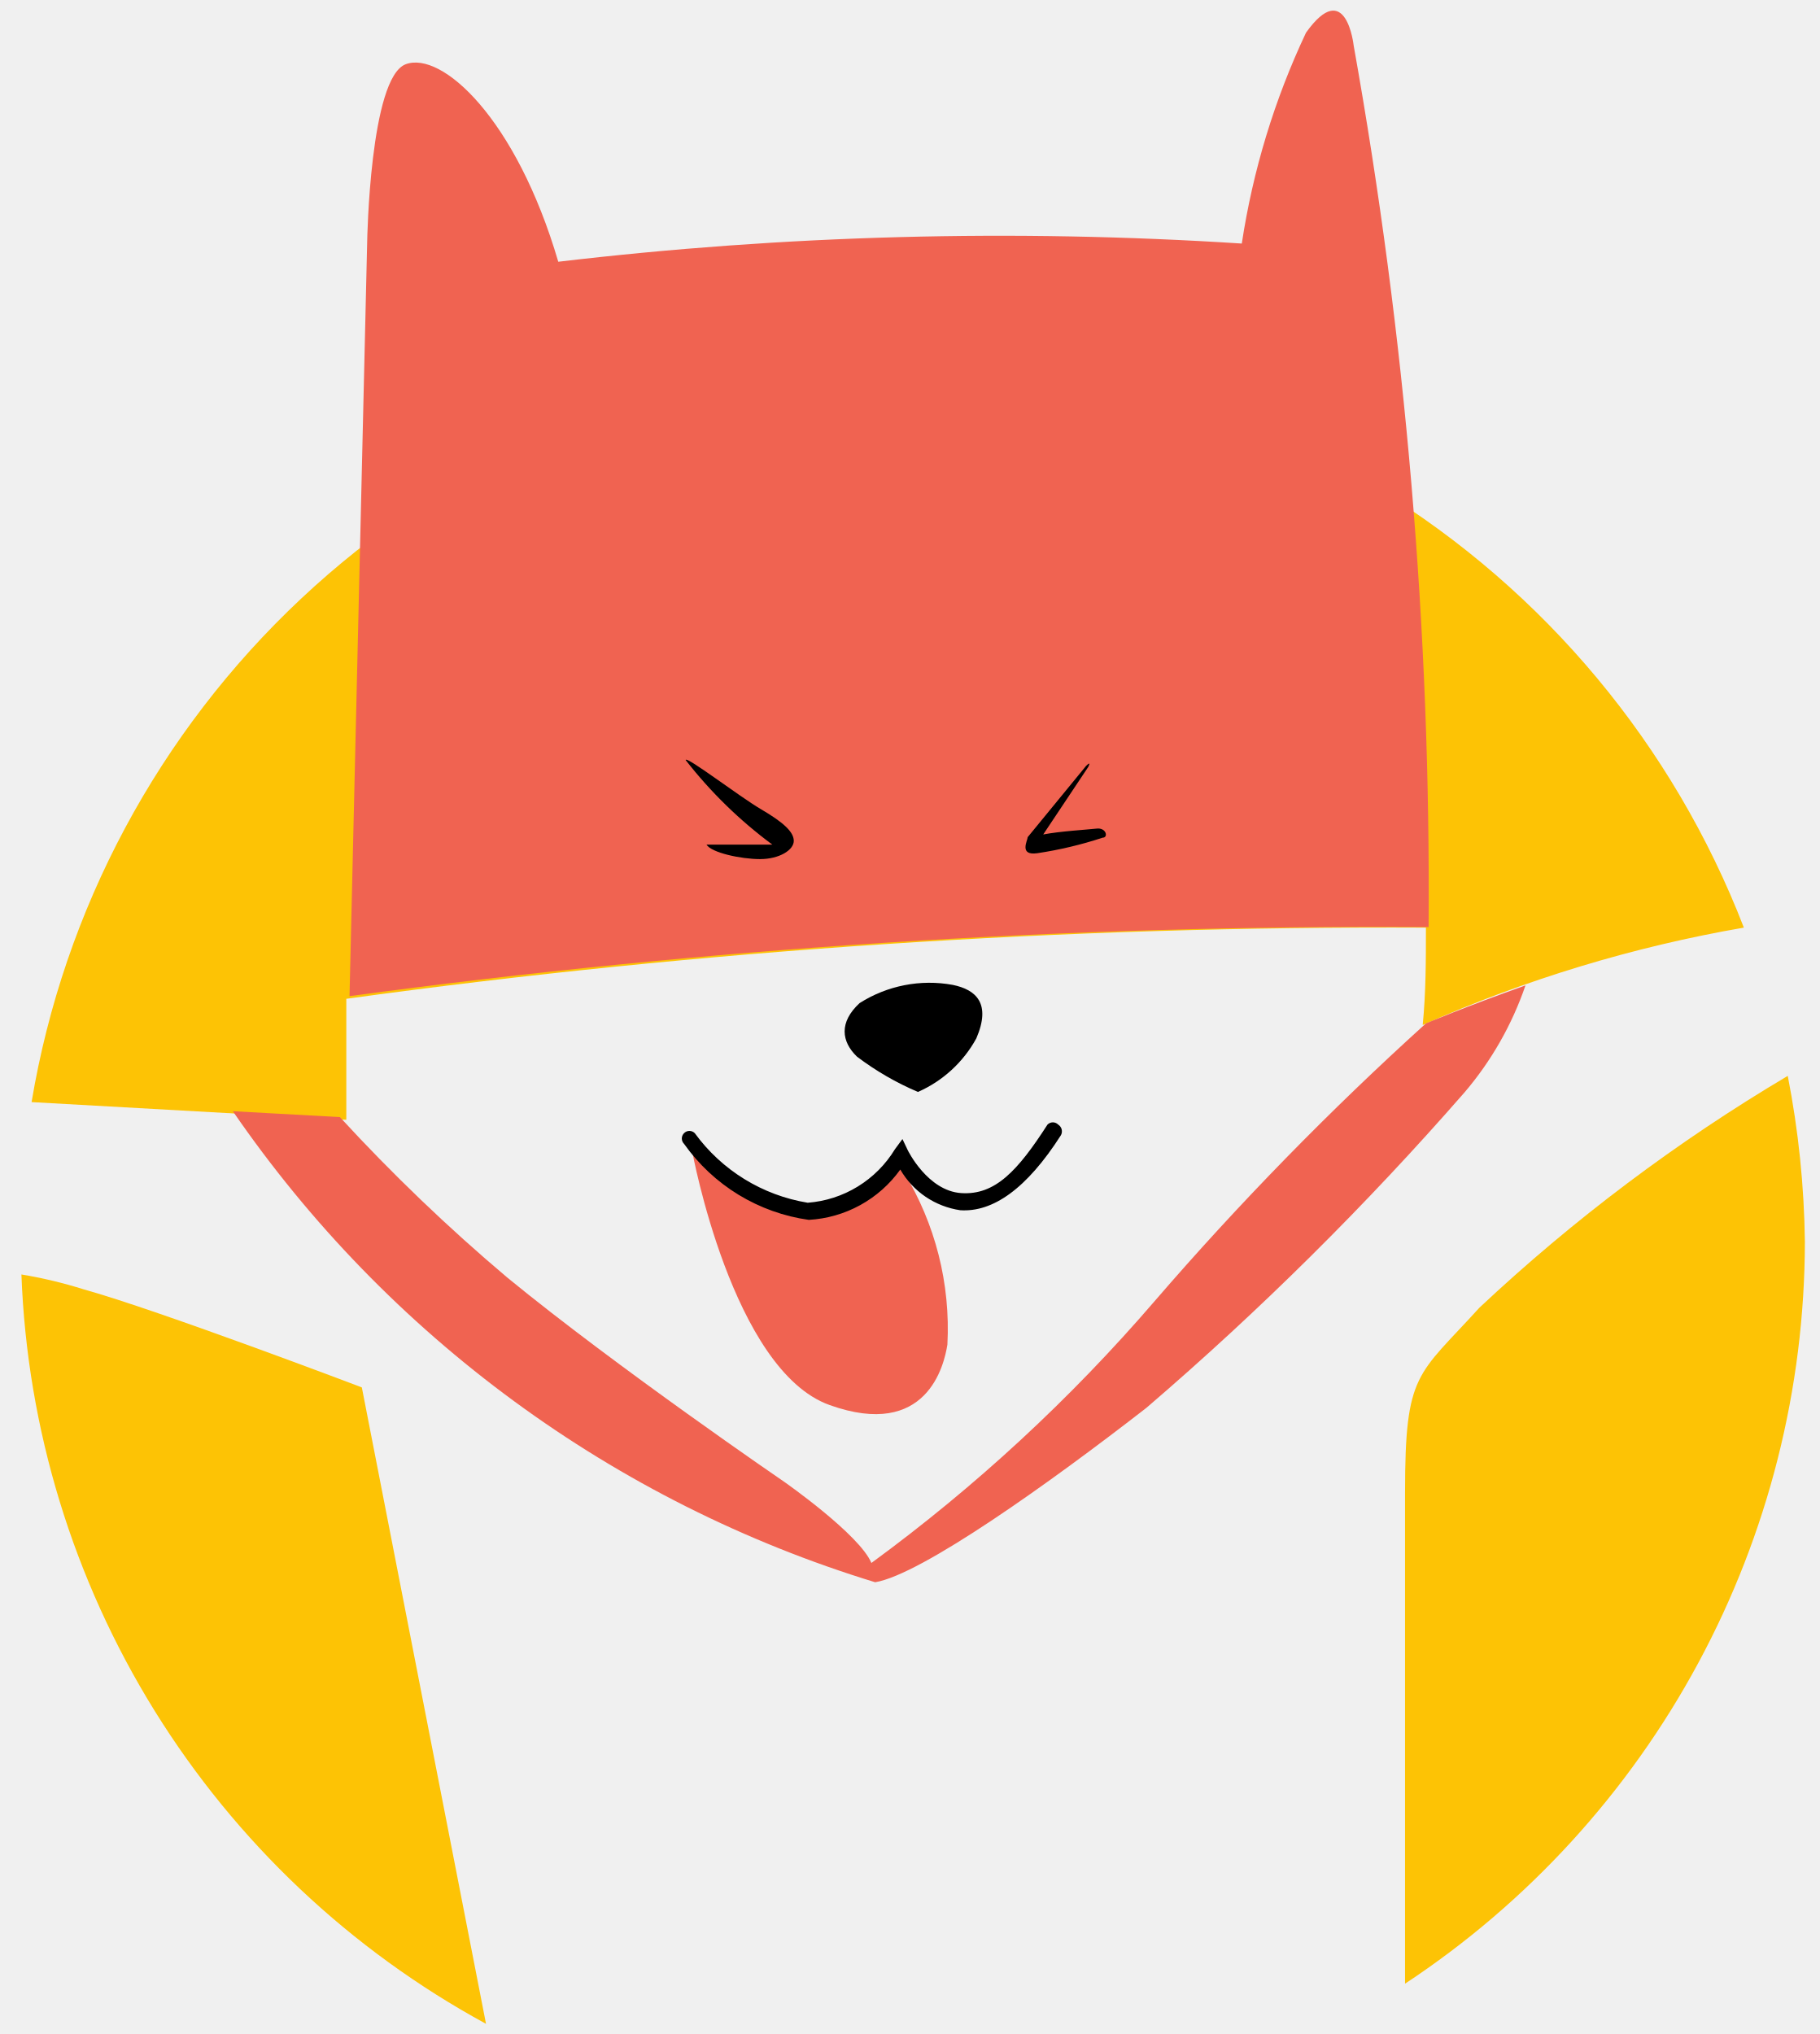
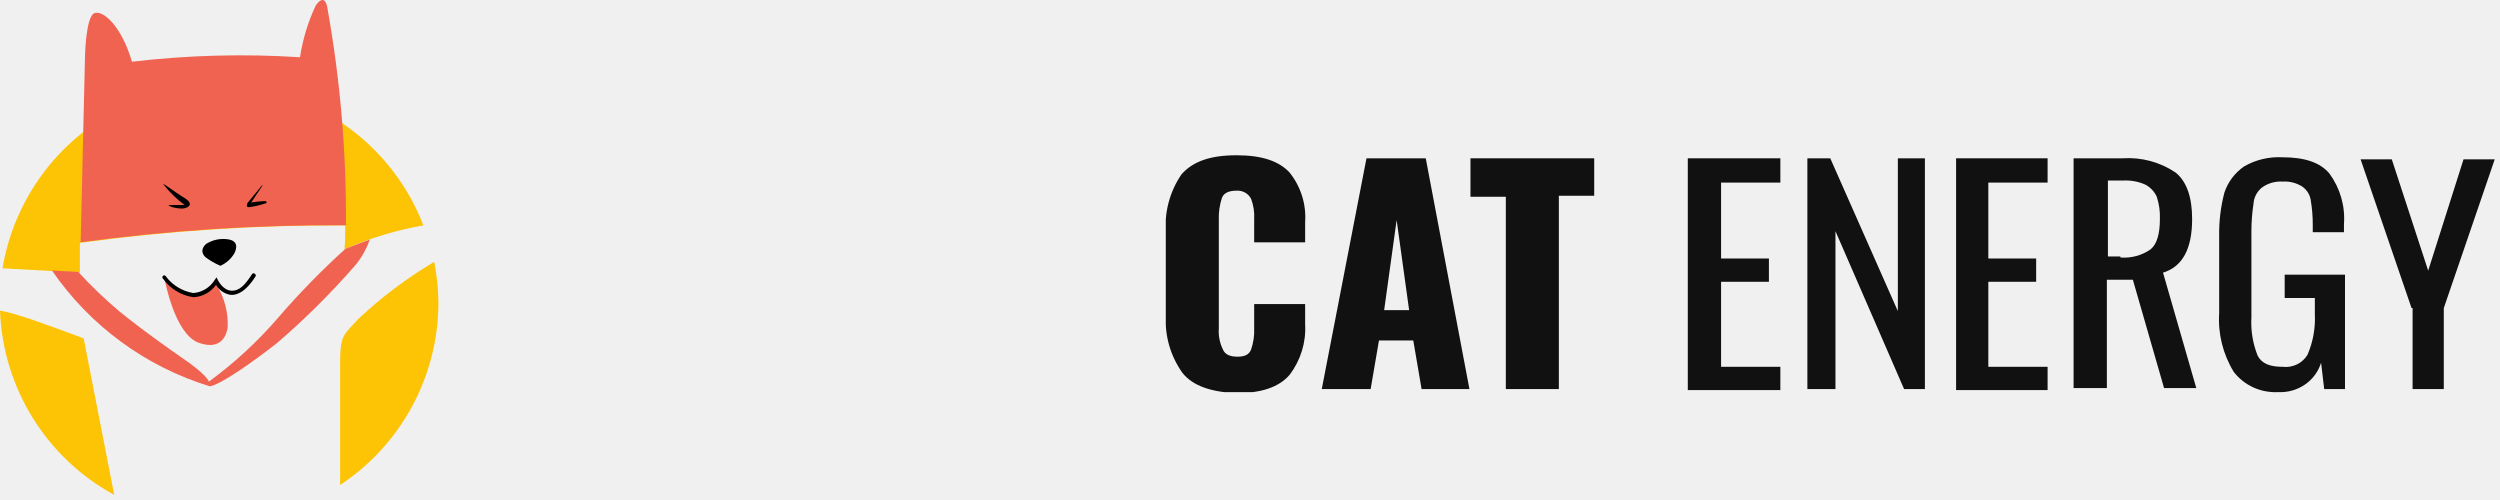
- <svg xmlns="http://www.w3.org/2000/svg" width="34" height="38" viewBox="0 0 34 38" fill="none">
+ <svg xmlns="http://www.w3.org/2000/svg" width="190" height="38" viewBox="0 0 190 38" fill="none">
  <g clip-path="url(#clip0)">
-     <path d="M6.47 20.92V18.66C13.154 17.742 19.894 17.298 26.64 17.33C26.64 17.93 26.64 18.54 26.58 19.15C28.498 18.299 30.513 17.688 32.58 17.33C31.262 13.922 28.862 11.041 25.747 9.131C22.632 7.221 18.976 6.386 15.341 6.757C11.706 7.127 8.294 8.682 5.629 11.181C2.963 13.681 1.193 16.986 0.59 20.59L6.47 20.92Z" fill="#FDC305" />
-     <path d="M27.64 24.43C26.48 25.71 26.25 25.63 26.25 27.88C26.25 28.79 26.25 32.78 26.25 37.06C28.543 35.546 30.424 33.488 31.728 31.069C33.032 28.651 33.716 25.947 33.72 23.2C33.707 22.159 33.6 21.122 33.4 20.1C31.328 21.329 29.397 22.781 27.64 24.43Z" fill="#FDC305" />
-     <path d="M6.76 25.92C6.76 25.92 2.97 24.48 1.57 24.09C1.187 23.969 0.796 23.876 0.4 23.81C0.508 26.696 1.366 29.504 2.887 31.959C4.409 34.413 6.543 36.43 9.08 37.81L6.76 25.92Z" fill="#FDC305" />
-     <path d="M26.69 17.32C26.731 11.799 26.262 6.285 25.29 0.85C25.29 0.85 25.15 -0.44 24.4 0.61C23.811 1.858 23.407 3.185 23.2 4.55C18.942 4.276 14.668 4.39 10.43 4.89C9.64 2.2 8.25 0.95 7.58 1.2C6.91 1.45 6.86 4.51 6.86 4.51L6.53 18.61C13.211 17.706 19.948 17.275 26.69 17.32Z" fill="#F06351" />
-     <path d="M12.81 14.2C12.81 14.11 13.81 14.88 14.22 15.12C14.63 15.36 14.83 15.54 14.83 15.71C14.83 15.88 14.56 16.05 14.2 16.05C13.84 16.05 13.29 15.93 13.2 15.78H14.14H14.43C13.821 15.329 13.276 14.798 12.81 14.2Z" fill="black" />
-     <path d="M20.29 14.31L19.2 15.64C19.2 15.7 19.03 15.99 19.38 15.94C19.794 15.878 20.202 15.781 20.6 15.65C20.71 15.65 20.67 15.46 20.49 15.48C20.31 15.5 19.8 15.53 19.49 15.59L20.33 14.33C20.33 14.33 20.4 14.2 20.29 14.31Z" fill="black" />
-     <path d="M17.15 20.4C17.613 20.196 17.997 19.844 18.24 19.4C18.52 18.75 18.24 18.49 17.8 18.4C17.198 18.29 16.576 18.412 16.06 18.74C15.67 19.1 15.72 19.46 16.01 19.74C16.361 20.006 16.744 20.228 17.15 20.4Z" fill="black" />
-     <path d="M16.75 21.65C16.638 21.878 16.482 22.082 16.29 22.25C16.005 22.479 15.655 22.612 15.29 22.63C14.764 22.672 14.241 22.519 13.82 22.2C13.622 22.081 13.444 21.932 13.29 21.76C13.19 21.649 13.067 21.561 12.93 21.5C12.93 21.5 13.68 25.6 15.5 26.25C17.32 26.9 17.64 25.5 17.7 25.12C17.76 23.985 17.474 22.859 16.88 21.89C16.86 21.58 16.85 21.78 16.75 21.65Z" fill="#F06351" />
-     <path d="M15.11 22.79C14.645 22.725 14.199 22.565 13.798 22.321C13.398 22.077 13.051 21.753 12.78 21.37C12.767 21.357 12.756 21.341 12.749 21.324C12.742 21.307 12.738 21.289 12.738 21.27C12.738 21.251 12.742 21.233 12.749 21.216C12.756 21.199 12.767 21.183 12.78 21.17C12.793 21.157 12.809 21.146 12.826 21.139C12.843 21.132 12.861 21.128 12.88 21.128C12.899 21.128 12.917 21.132 12.934 21.139C12.951 21.146 12.967 21.157 12.98 21.17C13.485 21.864 14.243 22.331 15.09 22.47C15.422 22.445 15.743 22.341 16.026 22.167C16.31 21.993 16.547 21.754 16.72 21.47L16.86 21.28L16.96 21.49C16.96 21.49 17.33 22.25 17.96 22.29C18.59 22.33 19.01 21.88 19.57 21.01C19.583 20.997 19.599 20.986 19.616 20.979C19.633 20.972 19.651 20.968 19.67 20.968C19.689 20.968 19.707 20.972 19.724 20.979C19.741 20.986 19.757 20.997 19.77 21.01C19.802 21.031 19.826 21.063 19.835 21.1C19.844 21.137 19.839 21.177 19.82 21.21C19.18 22.21 18.55 22.65 17.94 22.61C17.708 22.576 17.487 22.49 17.293 22.359C17.099 22.227 16.937 22.053 16.82 21.85C16.623 22.125 16.368 22.351 16.072 22.514C15.776 22.677 15.447 22.771 15.11 22.79Z" fill="black" />
-     <path d="M26.64 19.12C24.845 20.744 23.151 22.477 21.57 24.31C19.999 26.136 18.224 27.777 16.28 29.2C16.06 28.67 14.66 27.69 14.66 27.69C14.66 27.69 11.53 25.55 9.48 23.87C8.374 22.937 7.329 21.935 6.35 20.87L4.35 20.76C7.24 24.965 11.47 28.068 16.35 29.56C17.21 29.42 19.62 27.7 21.42 26.3C23.539 24.482 25.524 22.513 27.36 20.41C27.863 19.821 28.249 19.142 28.5 18.41C27.4 18.8 26.64 19.12 26.64 19.12Z" fill="#F06351" />
+     <path d="M6.07 20.72V18.46C12.754 17.542 19.494 17.098 26.24 17.13C26.24 17.73 26.24 18.34 26.18 18.95C28.098 18.099 30.113 17.488 32.18 17.13C30.863 13.722 28.462 10.841 25.347 8.931C22.233 7.021 18.576 6.186 14.941 6.557C11.306 6.927 7.894 8.482 5.229 10.981C2.563 13.48 0.793 16.786 0.19 20.39L6.07 20.72Z" fill="#FDC305" />
+     <path d="M27.24 24.23C26.08 25.51 25.85 25.43 25.85 27.68C25.85 28.59 25.85 32.58 25.85 36.86C28.142 35.346 30.024 33.288 31.328 30.869C32.632 28.451 33.316 25.747 33.32 23C33.307 21.959 33.2 20.922 33 19.9C30.928 21.13 28.997 22.581 27.24 24.23Z" fill="#FDC305" />
+     <path d="M6.36 25.72C6.36 25.72 2.57 24.28 1.17 23.89C0.787 23.769 0.396 23.676 0 23.61C0.108 26.496 0.966 29.304 2.487 31.759C4.009 34.213 6.143 36.23 8.68 37.61L6.36 25.72Z" fill="#FDC305" />
+     <path d="M26.29 17.12C26.331 11.599 25.862 6.085 24.89 0.65C24.89 0.65 24.75 -0.64 24 0.41C23.411 1.658 23.007 2.985 22.8 4.35C18.542 4.076 14.268 4.19 10.03 4.69C9.24 2 7.85 0.75 7.18 1C6.51 1.25 6.46 4.31 6.46 4.31L6.13 18.41C12.811 17.506 19.548 17.075 26.29 17.12V17.12Z" fill="#F06351" />
+     <path d="M12.41 14C12.41 13.91 13.41 14.68 13.82 14.92C14.23 15.16 14.43 15.34 14.43 15.51C14.43 15.68 14.16 15.85 13.8 15.85C13.44 15.85 12.89 15.73 12.8 15.58H13.74H14.03C13.421 15.129 12.876 14.598 12.41 14V14Z" fill="black" />
+     <path d="M19.89 14.11L18.8 15.44C18.8 15.5 18.63 15.79 18.98 15.74C19.394 15.678 19.802 15.581 20.2 15.45C20.31 15.45 20.27 15.26 20.09 15.28C19.91 15.3 19.4 15.33 19.09 15.39L19.93 14.13C19.93 14.13 20 14 19.89 14.11Z" fill="black" />
+     <path d="M16.75 20.2C17.213 19.996 17.597 19.644 17.84 19.2C18.12 18.55 17.84 18.29 17.4 18.2C16.798 18.09 16.177 18.212 15.66 18.54C15.27 18.9 15.32 19.26 15.61 19.54C15.961 19.806 16.344 20.028 16.75 20.2V20.2Z" fill="black" />
+     <path d="M16.35 21.45C16.238 21.678 16.082 21.883 15.89 22.05C15.605 22.279 15.255 22.412 14.89 22.43C14.364 22.472 13.841 22.319 13.42 22C13.222 21.881 13.044 21.732 12.89 21.56C12.79 21.449 12.667 21.36 12.53 21.3C12.53 21.3 13.28 25.4 15.1 26.05C16.92 26.7 17.24 25.3 17.3 24.92C17.36 23.785 17.074 22.659 16.48 21.69C16.46 21.38 16.45 21.58 16.35 21.45Z" fill="#F06351" />
+     <path d="M14.71 22.59C14.245 22.525 13.799 22.365 13.398 22.121C12.998 21.877 12.651 21.553 12.38 21.17C12.367 21.157 12.356 21.141 12.349 21.124C12.342 21.107 12.338 21.089 12.338 21.07C12.338 21.051 12.342 21.033 12.349 21.016C12.356 20.999 12.367 20.983 12.38 20.97C12.393 20.957 12.409 20.946 12.426 20.939C12.443 20.932 12.461 20.928 12.48 20.928C12.499 20.928 12.517 20.932 12.534 20.939C12.551 20.946 12.567 20.957 12.58 20.97C13.085 21.664 13.843 22.131 14.69 22.27V22.27C15.022 22.245 15.343 22.141 15.626 21.967C15.91 21.793 16.148 21.554 16.32 21.27L16.46 21.08L16.56 21.29C16.56 21.29 16.93 22.05 17.56 22.09C18.19 22.13 18.61 21.68 19.17 20.81C19.183 20.797 19.199 20.786 19.216 20.779C19.233 20.772 19.251 20.768 19.27 20.768C19.289 20.768 19.307 20.772 19.324 20.779C19.341 20.786 19.357 20.797 19.37 20.81C19.402 20.831 19.425 20.863 19.435 20.9C19.444 20.937 19.439 20.977 19.42 21.01C18.78 22.01 18.15 22.45 17.54 22.41C17.308 22.376 17.087 22.29 16.893 22.159C16.699 22.027 16.537 21.853 16.42 21.65C16.223 21.924 15.968 22.151 15.672 22.314C15.376 22.477 15.047 22.571 14.71 22.59V22.59Z" fill="black" />
+     <path d="M26.24 18.92C24.445 20.544 22.751 22.277 21.17 24.11C19.599 25.936 17.824 27.577 15.88 29C15.66 28.47 14.26 27.49 14.26 27.49C14.26 27.49 11.13 25.35 9.08 23.67C7.974 22.737 6.929 21.735 5.95 20.67L3.95 20.56C6.84 24.765 11.07 27.868 15.95 29.36C16.81 29.22 19.22 27.5 21.02 26.1C23.139 24.282 25.124 22.313 26.96 20.21C27.462 19.621 27.849 18.942 28.1 18.21C27 18.6 26.24 18.92 26.24 18.92Z" fill="#F06351" />
+   </g>
+   <g clip-path="url(#clip1)">
+     <path d="M89.865 28.338C88.97 27.076 88.525 25.563 88.6 24.031V17.646C88.492 16.098 88.908 14.557 89.785 13.261C90.655 12.261 91.998 11.8 93.974 11.8C95.95 11.8 97.214 12.261 98.005 13.108C98.863 14.179 99.285 15.521 99.19 16.877V18.415H95.317V16.646C95.349 16.123 95.268 15.599 95.081 15.108C94.98 14.909 94.821 14.745 94.624 14.635C94.427 14.525 94.201 14.476 93.974 14.492C93.421 14.492 93.026 14.646 92.868 15.031C92.689 15.577 92.609 16.15 92.63 16.723V24.954C92.589 25.51 92.698 26.067 92.947 26.569C93.105 26.954 93.5 27.108 94.053 27.108C94.606 27.108 94.922 26.954 95.081 26.569C95.26 26.049 95.341 25.502 95.317 24.954V23.108H99.19V24.646C99.27 26.024 98.851 27.385 98.005 28.492C97.214 29.415 95.871 29.877 93.974 29.877C92.077 29.8 90.655 29.338 89.865 28.338Z" fill="#111111" />
+     <path d="M103.853 12.031H108.357L111.677 29.569H108.041L107.409 25.877H104.801L104.169 29.569H100.454L103.853 12.031ZM107.093 23.569L106.145 16.723L105.196 23.569H107.093Z" fill="#111111" />
+     <path d="M114.443 14.954H111.756V12.031H121.16V14.877H118.473V29.569H114.443V14.954Z" fill="#111111" />
+     <path d="M128.352 12.031H135.307V13.877H130.802V19.646H134.437V21.415H130.802V27.877H135.307V29.646H128.273V12.031H128.352Z" fill="#111111" />
+     <path d="M137.361 12.031H139.1L144.237 23.646V12.031H146.292V29.569H144.711L139.495 17.569V29.569H137.361V12.031Z" fill="#111111" />
+     <path d="M148.663 12.031H155.617V13.877H151.113V19.646H154.748V21.415H151.113V27.877H155.617V29.646H148.663V12.031Z" fill="#111111" />
+     <path d="M157.672 12.031H161.307C162.737 11.935 164.159 12.314 165.338 13.108C166.207 13.8 166.602 15.031 166.602 16.646C166.602 18.877 165.891 20.262 164.39 20.723L166.918 29.492H164.469L162.098 21.262H160.122V29.492H157.593V12.031H157.672ZM161.149 19.569C161.964 19.635 162.776 19.416 163.441 18.954C163.915 18.569 164.152 17.8 164.152 16.646C164.174 16.073 164.094 15.5 163.915 14.954C163.737 14.562 163.432 14.237 163.046 14.031C162.502 13.789 161.904 13.684 161.307 13.723H160.201V19.492H161.149V19.569Z" fill="#111111" />
+     <path d="M169.764 28.262C168.942 26.916 168.556 25.362 168.657 23.8V17.954C168.638 16.839 168.77 15.727 169.052 14.646C169.317 13.839 169.844 13.137 170.554 12.646C171.436 12.138 172.454 11.897 173.478 11.954C175.138 11.954 176.323 12.338 177.034 13.185C177.852 14.302 178.244 15.662 178.141 17.031V17.646H175.77V17.108C175.773 16.463 175.72 15.82 175.612 15.185C175.545 14.783 175.318 14.424 174.979 14.185C174.535 13.901 174.008 13.766 173.478 13.8C172.911 13.765 172.35 13.928 171.897 14.261C171.711 14.414 171.559 14.602 171.451 14.813C171.342 15.025 171.279 15.256 171.265 15.492C171.161 16.18 171.108 16.874 171.107 17.569V24.108C171.049 25.104 171.21 26.101 171.581 27.031C171.897 27.646 172.53 27.877 173.478 27.877C173.852 27.922 174.232 27.859 174.57 27.695C174.907 27.53 175.187 27.273 175.375 26.954C175.792 25.981 175.981 24.93 175.928 23.877V22.646H173.636V20.877H178.22V29.569H176.639L176.402 27.569C176.195 28.239 175.763 28.823 175.176 29.227C174.589 29.631 173.88 29.833 173.162 29.8C172.509 29.837 171.856 29.716 171.263 29.448C170.67 29.179 170.155 28.772 169.764 28.262V28.262Z" fill="#111111" />
+     <path d="M183.278 23.415L179.405 12.108H181.776L184.542 20.569L187.229 12.108H189.6L185.728 23.415V29.569H183.357V23.415H183.278Z" fill="#111111" />
  </g>
  <defs>
    <clipPath id="clip0">
-       <rect width="33.32" height="37.61" fill="white" transform="translate(0.4 0.200012)" />
+       <rect width="33.32" height="37.61" fill="white" />
+     </clipPath>
+     <clipPath id="clip1">
+       <rect width="101" height="18" fill="white" transform="translate(88.6 11.8)" />
    </clipPath>
  </defs>
</svg>
